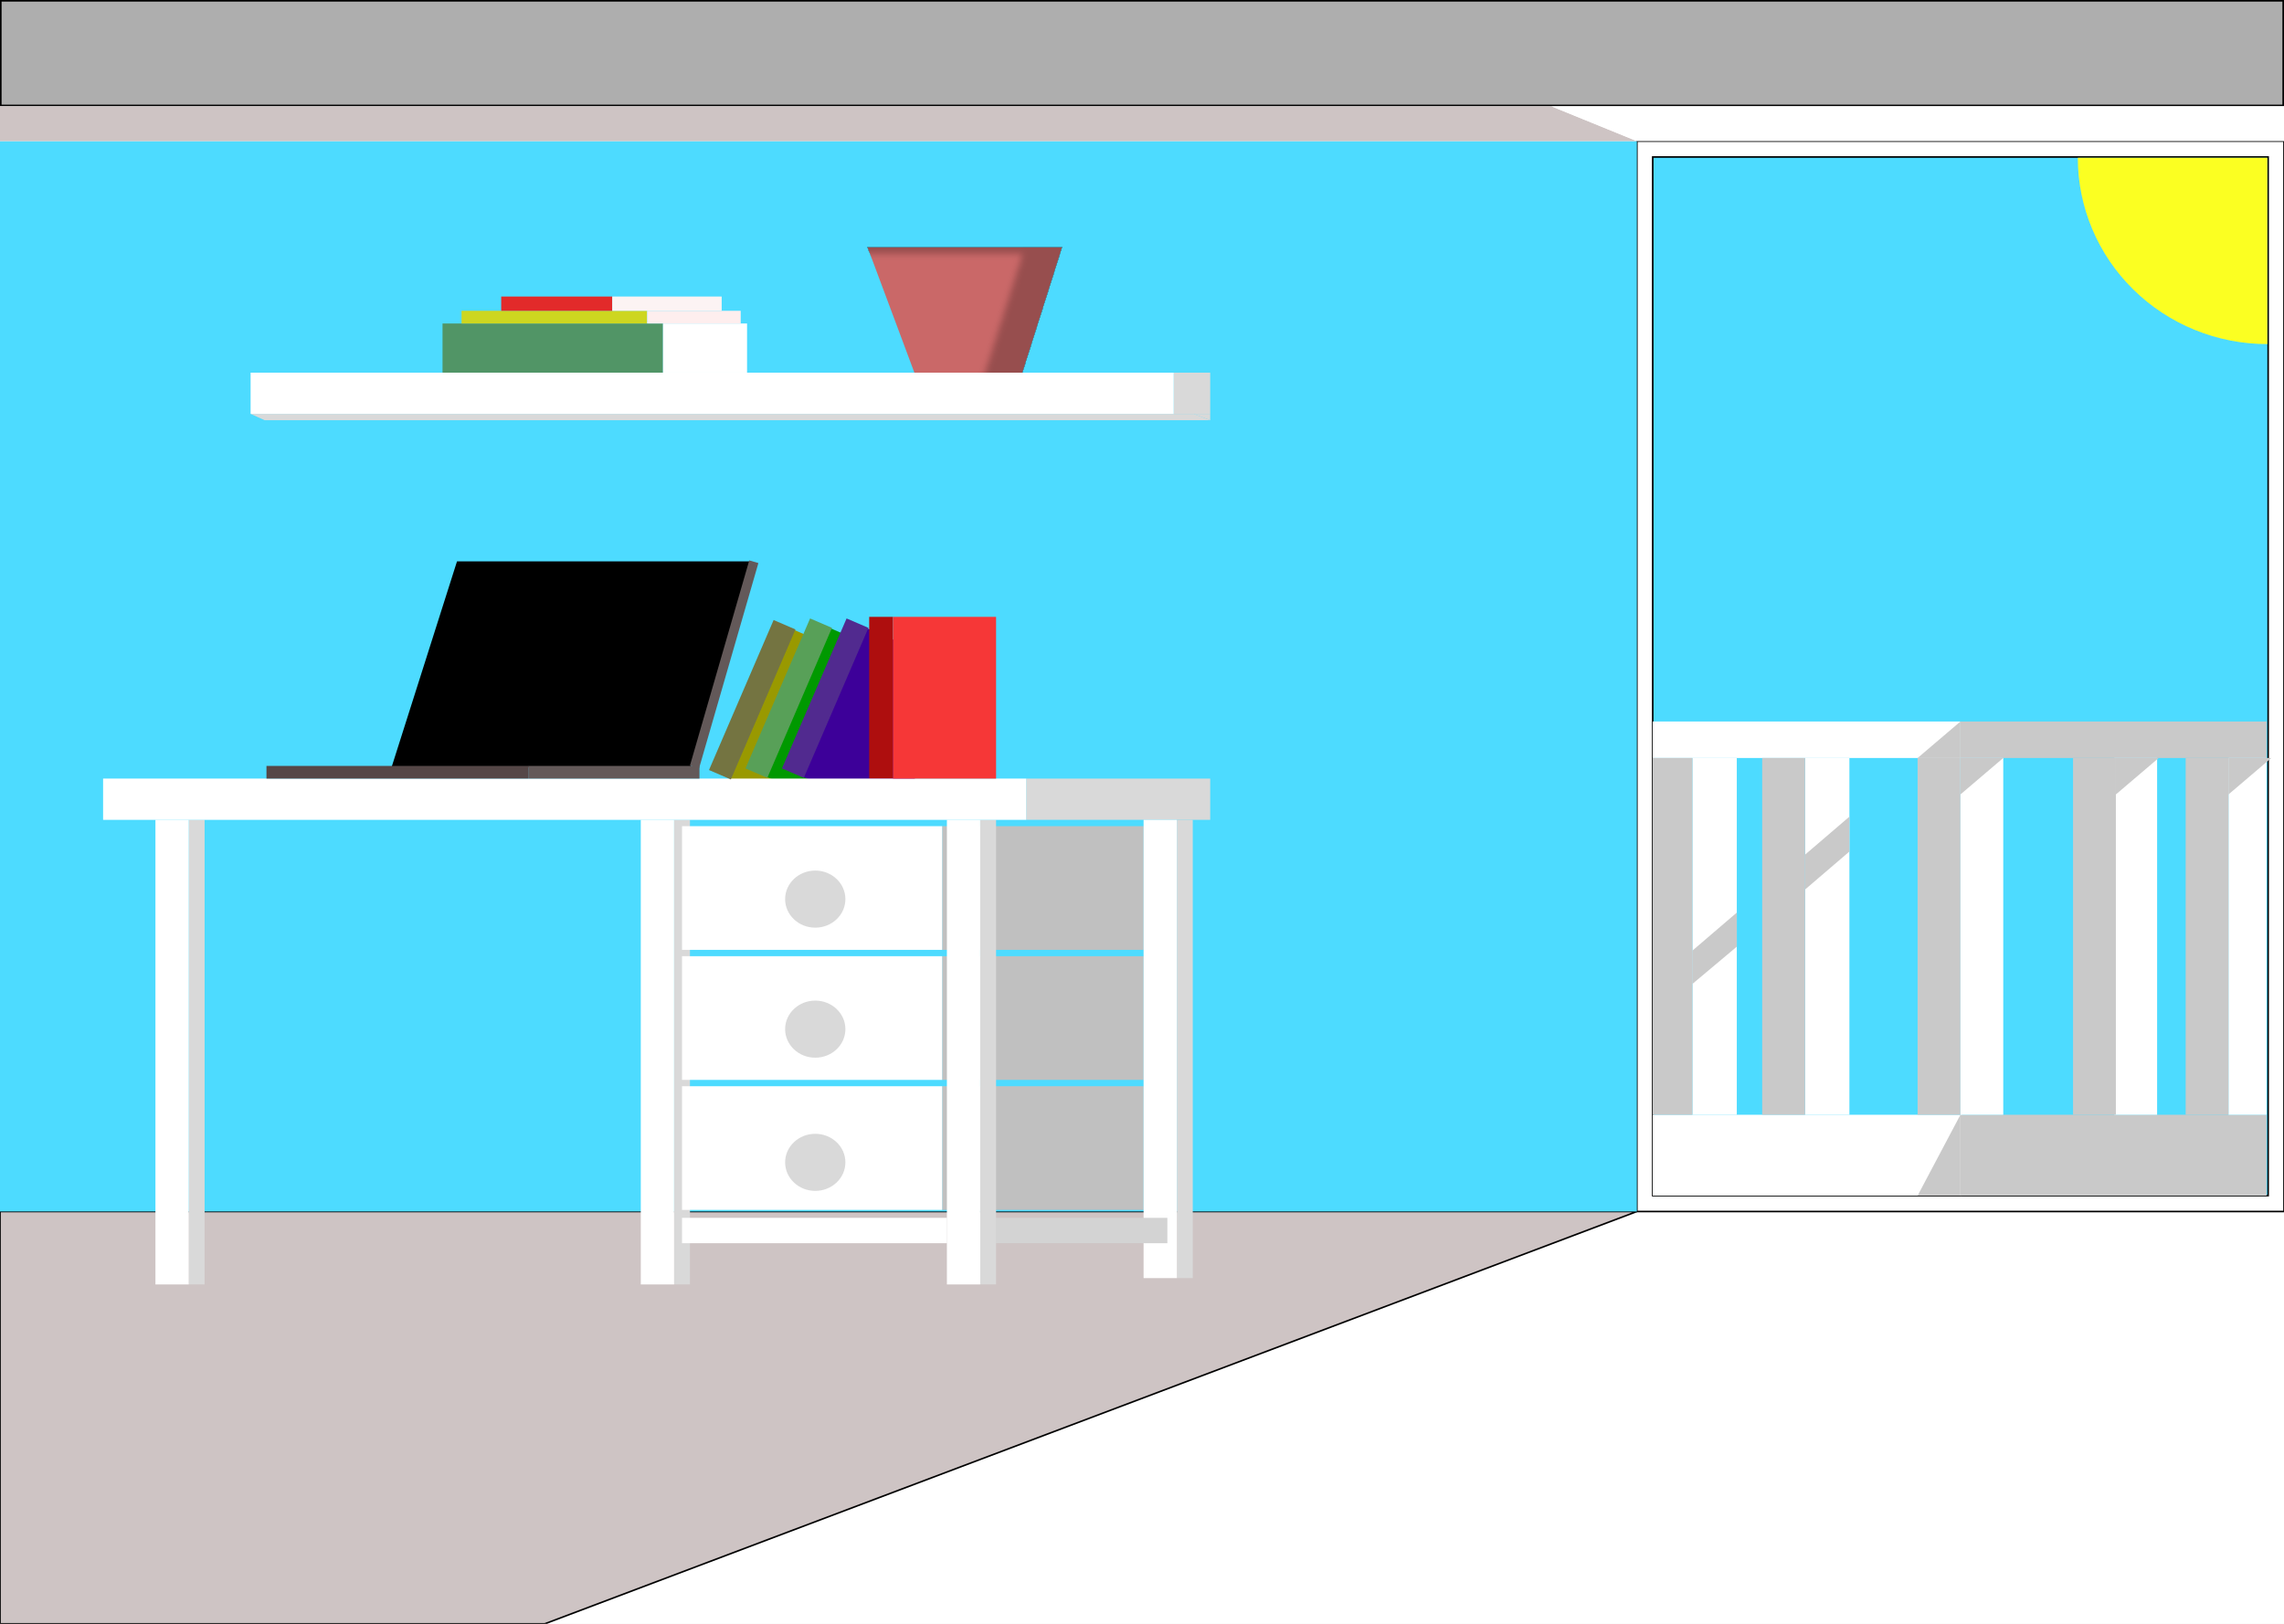
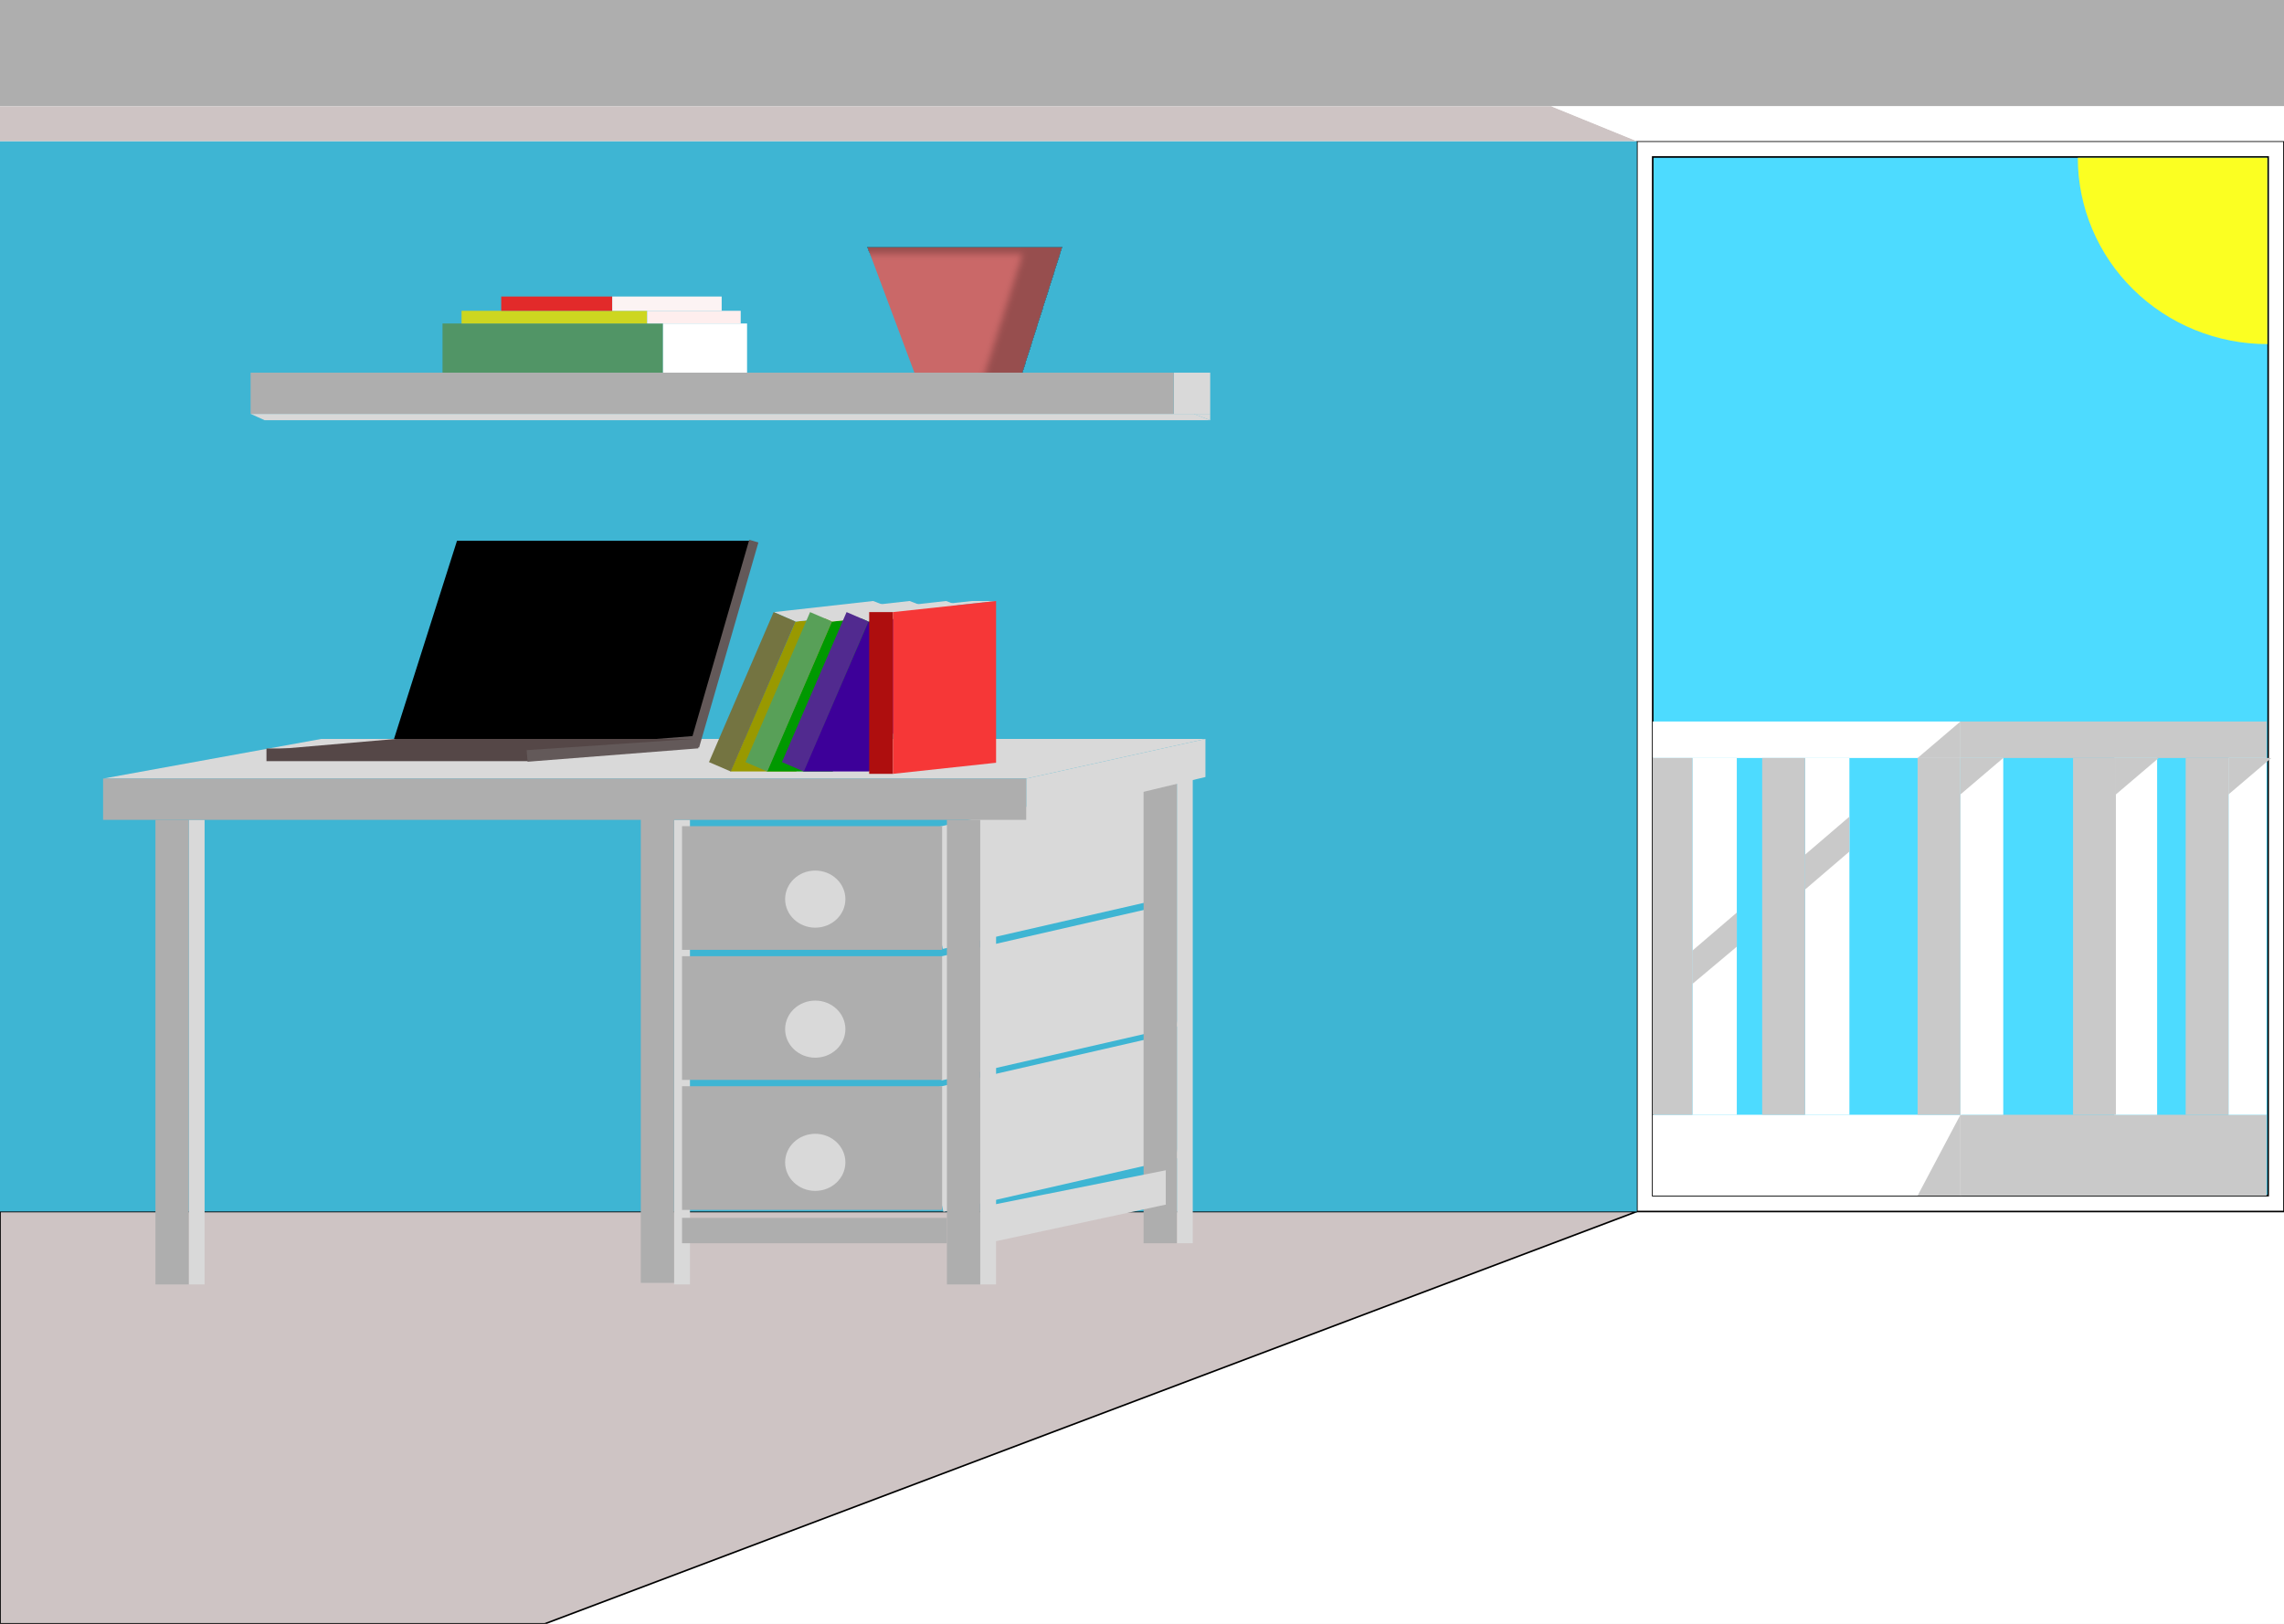
<svg xmlns="http://www.w3.org/2000/svg" width="1440" height="1024" viewBox="0 0 1440 1024" fill="none">
  <g clip-path="url(#clip0_118_2)">
    <rect width="1440" height="1024" fill="white" />
    <path d="M0 764H1032L343.5 1024H0V764Z" fill="#CEC4C4" stroke="black" />
    <path d="M1440 764H1032V89H1440V764Z" fill="white" stroke="black" />
    <path d="M1430 754H1042V99H1430V754Z" fill="#4DDBFF" stroke="black" />
    <path d="M1429.5 217C1413.81 217 1398.27 213.961 1383.77 208.056C1369.27 202.151 1356.1 193.496 1345 182.585C1333.9 171.674 1325.1 158.721 1319.1 144.465C1313.09 130.209 1310 114.93 1310 99.5L1429.5 99.5L1429.5 217Z" fill="#FBFF22" />
-     <rect x="0.5" y="0.5" width="1439" height="66" fill="#AEAEAE" stroke="black" />
-     <rect x="-8" y="89" width="1040" height="675" fill="#4DDBFF" />
-     <path d="M247.5 483.5H435L472.5 354.5H288.5L247.5 483.5Z" fill="black" stroke="black" />
+     <rect x="-8" y="89" width="1040" height="675" fill="#3EB5D3" />
+     <rect width="1440" height="67" fill="#AEAEAE" />
    <rect x="740" y="235" width="23" height="26" fill="#D9D9D9" />
    <path d="M166.846 265L158 261H752.679L763 265H166.846Z" fill="#D9D9D9" />
    <path d="M763 265L752.5 261H763V265Z" fill="#D9D9D9" />
    <path d="M978 67H0V89H1032L978 67Z" fill="#CEC4C4" />
    <g clip-path="url(#clip1_118_2)">
-       <rect width="582" height="26" transform="translate(158 235)" fill="white" />
+       <rect width="582" height="26" transform="translate(158 235)" fill="#AEAEAE" />
    </g>
    <rect x="119" y="517" width="10" height="293" fill="#D9D9D9" />
    <rect x="425" y="517" width="10" height="293" fill="#D9D9D9" />
-     <rect x="742" y="517" width="10" height="289" fill="#D9D9D9" />
-     <rect x="647" y="491" width="116" height="26" fill="#D9D9D9" />
-     <rect x="98" y="517" width="21" height="293" fill="white" />
-     <rect x="594" y="603" width="127" height="78" fill="#C0C0C0" />
-     <rect x="594" y="685" width="127" height="78" fill="#C0C0C0" />
-     <rect x="594" y="521" width="127" height="78" fill="#C0C0C0" />
-     <rect x="404" y="517" width="21" height="293" fill="white" />
-     <rect x="721" y="517" width="21" height="289" fill="white" />
-     <rect x="597" y="768" width="139" height="16" fill="#D3D3D3" />
+     <rect x="742" y="491" width="10" height="293" fill="#D9D9D9" />
+     <rect x="577.533" y="524.7" width="147.705" height="75.614" transform="rotate(-12.91 577.533 524.7)" fill="#D9D9D9" />
+     <rect x="576.589" y="606.961" width="152.974" height="76.322" transform="rotate(-12.91 576.589 606.961)" fill="#D9D9D9" />
+     <rect x="577.499" y="688.724" width="152.219" height="77.466" transform="rotate(-12.91 577.499 688.724)" fill="#D9D9D9" />
+     <rect x="721" y="494" width="21" height="290" fill="#AEAEAE" />
+     <path d="M760 490L647 517V491L760 466V490Z" fill="#D9D9D9" />
+     <path d="M735 759.647L622 784V760.549L735 738V759.647Z" fill="#D9D9D9" />
+     <rect x="98" y="517" width="21" height="293" fill="#AEAEAE" />
+     <rect x="404" y="516" width="21" height="293" fill="#AEAEAE" />
    <rect x="618" y="517" width="10" height="293" fill="#D9D9D9" />
-     <rect x="597" y="517" width="21" height="293" fill="white" />
-     <rect x="430" y="521" width="164" height="78" fill="white" />
-     <rect x="430" y="603" width="164" height="78" fill="white" />
-     <rect x="430" y="685" width="164" height="78" fill="white" />
-     <rect x="430" y="768" width="167" height="16" fill="white" />
+     <rect x="597" y="517" width="21" height="293" fill="#AEAEAE" />
+     <rect x="430" y="521" width="164" height="78" fill="#AEAEAE" />
+     <rect x="430" y="603" width="164" height="78" fill="#AEAEAE" />
+     <rect x="430" y="685" width="164" height="78" fill="#AEAEAE" />
+     <rect x="430" y="768" width="167" height="16" fill="#AEAEAE" />
    <ellipse cx="514" cy="567" rx="19" ry="18" fill="#D9D9D9" />
    <ellipse cx="514" cy="649" rx="19" ry="18" fill="#D9D9D9" />
    <ellipse cx="514" cy="733" rx="19" ry="18" fill="#D9D9D9" />
    <rect x="1042" y="703" width="195" height="51" fill="white" />
    <rect x="1042" y="455" width="194" height="23" fill="white" />
    <rect x="1236" y="703" width="193" height="51" fill="#C9C9C9" />
    <rect x="1236" y="455" width="193" height="23" fill="#C9C9C9" />
    <rect x="1067" y="478" width="28" height="225" fill="white" />
    <rect x="1138" y="478" width="28" height="225" fill="white" />
    <rect x="1209" y="478" width="27" height="225" fill="#C9C9C9" />
    <rect x="1111" y="478" width="27" height="225" fill="#C9C9C9" />
    <rect x="1042" y="478" width="25" height="225" fill="#C9C9C9" />
    <rect x="1236" y="478" width="27" height="225" fill="white" />
    <rect x="1333" y="478" width="27" height="225" fill="white" />
    <rect x="1405" y="478" width="24" height="225" fill="white" />
    <rect x="1307" y="478" width="27" height="225" fill="#C9C9C9" />
    <rect x="1378" y="478" width="27" height="225" fill="#C9C9C9" />
    <path d="M1236 455L1209 478H1236V455Z" fill="#C9C9C9" />
+     <path d="M247.5 470.5H435L472.5 341.5H288.5L247.5 470.5Z" fill="black" stroke="black" />
    <path d="M1236 703L1209 754H1236V703Z" fill="#C9C9C9" />
    <path d="M1236 501L1263 478H1236V501Z" fill="#C9C9C9" />
    <path d="M1334 501L1361 478H1334V501Z" fill="#C9C9C9" />
    <path d="M1405 501L1432 478H1405V501Z" fill="#C9C9C9" />
    <path d="M1067 599.5V620.5L1095 597V575.5L1067 599.5Z" fill="#C9C9C9" />
    <path d="M1138 539V561L1166 537V515L1138 539Z" fill="#C9C9C9" />
    <g filter="url(#filter0_i_118_2)">
      <path d="M576.5 235L547 156H669.5L644.5 235H576.5Z" fill="#CA6868" />
    </g>
-     <rect x="500.823" y="397.304" width="65" height="102" transform="rotate(23.3 500.823 397.304)" fill="#999900" />
-     <rect x="523.823" y="396.304" width="65" height="102" transform="rotate(23.3 523.823 396.304)" fill="#009900" />
-     <rect x="546.823" y="396.304" width="65" height="102" transform="rotate(23.3 546.823 396.304)" fill="#3D0099" />
-     <rect x="548" y="389" width="15" height="102" fill="#AE0E0E" />
+     <path d="M65 491H647L760 466H202.5L65 491Z" fill="#D9D9D9" />
    <g clip-path="url(#clip2_118_2)">
-       <rect width="582" height="26" transform="translate(65 491)" fill="white" />
+       <rect width="582" height="26" transform="translate(65 491)" fill="#AEAEAE" />
    </g>
-     <rect x="487.742" y="391" width="15" height="103" transform="rotate(23.3007 487.742 391)" fill="#747441" />
-     <rect x="510.742" y="390" width="15" height="103" transform="rotate(23.3007 510.742 390)" fill="#58A058" />
-     <rect x="533.742" y="390" width="15" height="103" transform="rotate(23.3007 533.742 390)" fill="#512A8F" />
-     <rect x="563" y="389" width="65" height="102" fill="#F63737" />
+     <path d="M501.5 392L566 385L502 486.5H460.5L501.5 392Z" fill="#999900" />
+     <path d="M524.5 392L589 385L525 486.5H483.5L524.5 392Z" fill="#009900" />
+     <path d="M547.5 392L612 385L548 486.5H506.5L547.5 392Z" fill="#3D0099" />
+     <path d="M612 385L547.5 392L534 386L596.5 379L612 385Z" fill="#D9D9D9" />
+     <path d="M589 385L524.5 392L511 386L573.5 379L589 385Z" fill="#D9D9D9" />
+     <path d="M566 385L501.5 392L488 386L550.5 379L566 385Z" fill="#D9D9D9" />
+     <path d="M548 386L613 379H628L563 386H548Z" fill="#D9D9D9" />
+     <rect x="548" y="386" width="15" height="102" fill="#AE0E0E" />
+     <rect x="487.742" y="386" width="15" height="103" transform="rotate(23.3007 487.742 386)" fill="#747441" />
+     <rect x="510.742" y="386" width="15" height="103" transform="rotate(23.3007 510.742 386)" fill="#58A058" />
+     <rect x="533.742" y="386" width="15" height="103" transform="rotate(23.3007 533.742 386)" fill="#512A8F" />
+     <path d="M563 386V488L628 481V379L563 386Z" fill="#F63737" />
    <rect x="279" y="204" width="139" height="31" fill="#519566" />
    <rect x="418" y="204" width="53" height="31" fill="white" />
    <rect x="291" y="196" width="117" height="8" fill="#CDD620" />
    <rect x="408" y="196" width="59" height="8" fill="#FEEEEE" />
    <rect x="316" y="187" width="70" height="9" fill="#E22A2A" />
    <rect x="386" y="187" width="69" height="9" fill="#FCF3F3" />
-     <rect x="168" y="483" width="165" height="8" fill="#554747" />
-     <rect x="333" y="483" width="108" height="8" fill="#635959" />
-     <rect x="472.378" y="353.412" width="6" height="134.635" transform="rotate(16.1184 472.378 353.412)" fill="#635959" />
+     <rect x="168" y="472" width="165" height="8" fill="#554747" />
+     <rect x="331.994" y="472.383" width="108" height="8" transform="rotate(-4.47874 331.994 472.383)" fill="#635959" />
+     <rect x="472.378" y="340.412" width="6" height="134.635" transform="rotate(16.1184 472.378 340.412)" fill="#635959" />
    <path d="M1032 89L978 67H1440V89H1032Z" fill="white" />
+     <path d="M168 473L249.5 466H437L333 473H168Z" fill="#554747" />
  </g>
  <defs>
    <filter id="filter0_i_118_2" x="543" y="156" width="126.5" height="83" filterUnits="userSpaceOnUse" color-interpolation-filters="sRGB">
      <feFlood flood-opacity="0" result="BackgroundImageFix" />
      <feBlend mode="normal" in="SourceGraphic" in2="BackgroundImageFix" result="shape" />
      <feColorMatrix in="SourceAlpha" type="matrix" values="0 0 0 0 0 0 0 0 0 0 0 0 0 0 0 0 0 0 127 0" result="hardAlpha" />
      <feOffset dx="-25" dy="4" />
      <feGaussianBlur stdDeviation="2" />
      <feComposite in2="hardAlpha" operator="arithmetic" k2="-1" k3="1" />
      <feColorMatrix type="matrix" values="0 0 0 0 0 0 0 0 0 0 0 0 0 0 0 0 0 0 0.25 0" />
      <feBlend mode="normal" in2="shape" result="effect1_innerShadow_118_2" />
    </filter>
    <clipPath id="clip0_118_2">
      <rect width="1440" height="1024" fill="white" />
    </clipPath>
    <clipPath id="clip1_118_2">
      <rect width="582" height="26" fill="white" transform="translate(158 235)" />
    </clipPath>
    <clipPath id="clip2_118_2">
      <rect width="582" height="26" fill="white" transform="translate(65 491)" />
    </clipPath>
  </defs>
</svg>
